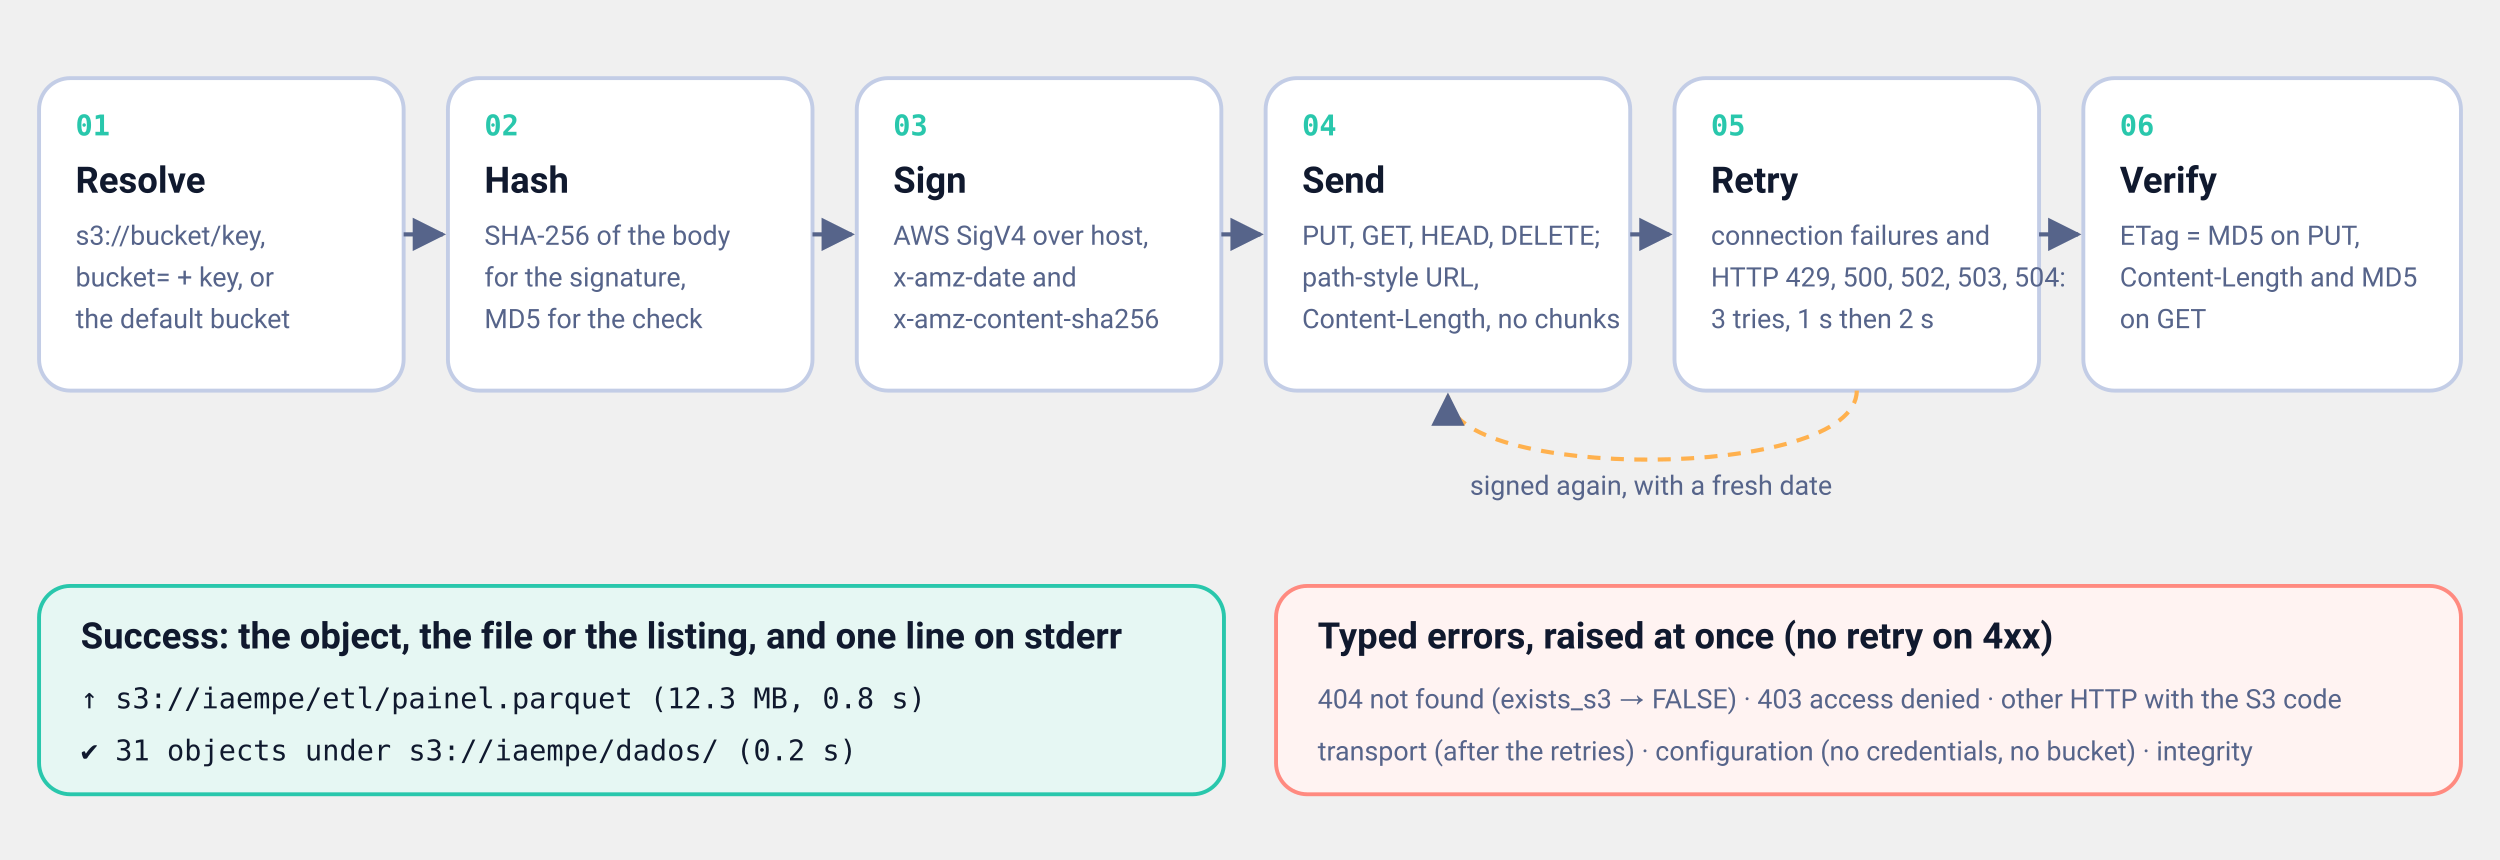
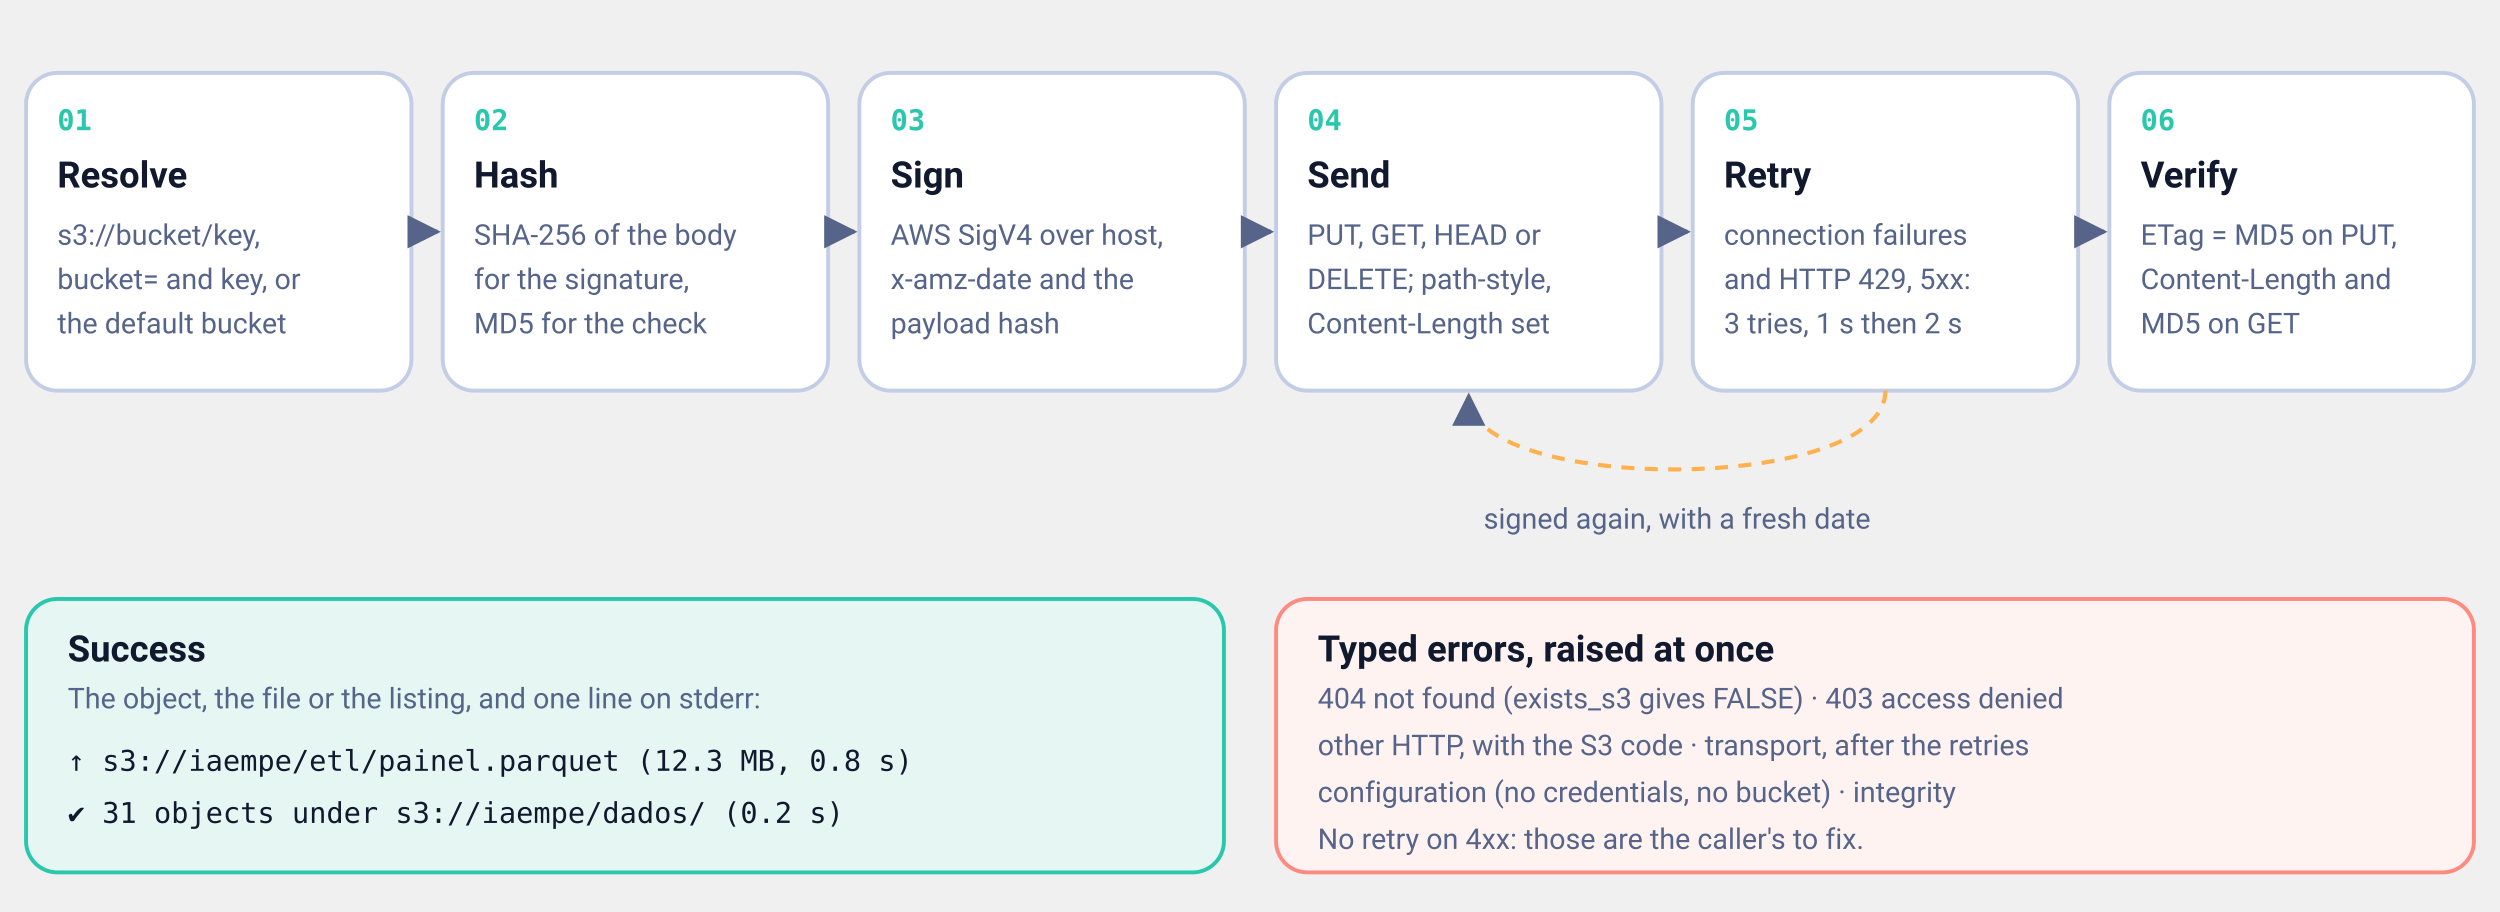
- <svg xmlns="http://www.w3.org/2000/svg" viewBox="0 0 960 330" width="960" height="330" font-family="-apple-system, BlinkMacSystemFont, 'Segoe UI', Roboto, Helvetica, Arial, sans-serif" font-size="13">
+ <svg xmlns="http://www.w3.org/2000/svg" viewBox="0 0 960 350" width="960" height="350" font-family="-apple-system, BlinkMacSystemFont, 'Segoe UI', Roboto, Helvetica, Arial, sans-serif" font-size="13">
  <defs>
    <marker id="arrow2" viewBox="0 0 10 10" refX="9" refY="5" markerWidth="8" markerHeight="8" orient="auto-start-reverse">
      <path d="M0,0 L10,5 L0,10 z" fill="#56648a" />
    </marker>
    <style>
      .step { fill: #ffffff; stroke: #c3cde6; stroke-width: 1.5; rx: 12; }
      .n { fill: #29c7ac; font-family: ui-monospace, SFMono-Regular, Menlo, Consolas, monospace; font-weight: 800; font-size: 11px; }
      .t { fill: #10192e; font-weight: 700; font-size: 14px; }
-       .s { fill: #56648a; font-size: 10.3px; }
+       .s { fill: #56648a; font-size: 11px; }
      .mono { font-family: ui-monospace, SFMono-Regular, Menlo, Consolas, monospace; font-size: 11px; fill: #10192e; }
      .line { stroke: #56648a; stroke-width: 1.6; fill: none; marker-end: url(#arrow2); }
      .loop { stroke: #ffb14e; stroke-width: 1.6; fill: none; marker-end: url(#arrow2); stroke-dasharray: 5 4; }
      .err { fill: #fff3f2; stroke: #ff8a80; stroke-width: 1.5; rx: 12; }
      .ok { fill: #e6f7f3; stroke: #29c7ac; stroke-width: 1.5; rx: 12; }
    </style>
  </defs>
  <g>
-     <rect class="step" x="15" y="30" width="140" height="120" />
-     <text class="n" x="29" y="52">01</text>
-     <text class="t" x="29" y="74">Resolve</text>
-     <text class="s" x="29" y="94">s3://bucket/key,</text>
-     <text class="s" x="29" y="110">bucket= + key, or</text>
-     <text class="s" x="29" y="126">the default bucket</text>
-     <rect class="step" x="172" y="30" width="140" height="120" />
-     <text class="n" x="186" y="52">02</text>
-     <text class="t" x="186" y="74">Hash</text>
-     <text class="s" x="186" y="94">SHA-256 of the body</text>
-     <text class="s" x="186" y="110">for the signature,</text>
-     <text class="s" x="186" y="126">MD5 for the check</text>
-     <rect class="step" x="329" y="30" width="140" height="120" />
-     <text class="n" x="343" y="52">03</text>
-     <text class="t" x="343" y="74">Sign</text>
-     <text class="s" x="343" y="94">AWS SigV4 over host,</text>
-     <text class="s" x="343" y="110">x-amz-date and</text>
-     <text class="s" x="343" y="126">x-amz-content-sha256</text>
-     <rect class="step" x="486" y="30" width="140" height="120" />
-     <text class="n" x="500" y="52">04</text>
-     <text class="t" x="500" y="74">Send</text>
-     <text class="s" x="500" y="94">PUT, GET, HEAD, DELETE;</text>
-     <text class="s" x="500" y="110">path-style URL,</text>
-     <text class="s" x="500" y="126">Content-Length, no chunks</text>
-     <rect class="step" x="643" y="30" width="140" height="120" />
-     <text class="n" x="657" y="52">05</text>
-     <text class="t" x="657" y="74">Retry</text>
-     <text class="s" x="657" y="94">connection failures and</text>
-     <text class="s" x="657" y="110">HTTP 429, 500, 502, 503, 504:</text>
-     <text class="s" x="657" y="126">3 tries, 1 s then 2 s</text>
-     <rect class="step" x="800" y="30" width="145" height="120" />
-     <text class="n" x="814" y="52">06</text>
-     <text class="t" x="814" y="74">Verify</text>
-     <text class="s" x="814" y="94">ETag = MD5 on PUT,</text>
-     <text class="s" x="814" y="110">Content-Length and MD5</text>
-     <text class="s" x="814" y="126">on GET</text>
+     <rect class="step" x="10" y="28" width="148" height="122" />
+     <text class="n" x="22" y="50">01</text>
+     <text class="t" x="22" y="72">Resolve</text>
+     <text class="s" x="22" y="94">s3://bucket/key,</text>
+     <text class="s" x="22" y="111">bucket= and key, or</text>
+     <text class="s" x="22" y="128">the default bucket</text>
+     <rect class="step" x="170" y="28" width="148" height="122" />
+     <text class="n" x="182" y="50">02</text>
+     <text class="t" x="182" y="72">Hash</text>
+     <text class="s" x="182" y="94">SHA-256 of the body</text>
+     <text class="s" x="182" y="111">for the signature,</text>
+     <text class="s" x="182" y="128">MD5 for the check</text>
+     <rect class="step" x="330" y="28" width="148" height="122" />
+     <text class="n" x="342" y="50">03</text>
+     <text class="t" x="342" y="72">Sign</text>
+     <text class="s" x="342" y="94">AWS SigV4 over host,</text>
+     <text class="s" x="342" y="111">x-amz-date and the</text>
+     <text class="s" x="342" y="128">payload hash</text>
+     <rect class="step" x="490" y="28" width="148" height="122" />
+     <text class="n" x="502" y="50">04</text>
+     <text class="t" x="502" y="72">Send</text>
+     <text class="s" x="502" y="94">PUT, GET, HEAD or</text>
+     <text class="s" x="502" y="111">DELETE; path-style,</text>
+     <text class="s" x="502" y="128">Content-Length set</text>
+     <rect class="step" x="650" y="28" width="148" height="122" />
+     <text class="n" x="662" y="50">05</text>
+     <text class="t" x="662" y="72">Retry</text>
+     <text class="s" x="662" y="94">connection failures</text>
+     <text class="s" x="662" y="111">and HTTP 429, 5xx:</text>
+     <text class="s" x="662" y="128">3 tries, 1 s then 2 s</text>
+     <rect class="step" x="810" y="28" width="140" height="122" />
+     <text class="n" x="822" y="50">06</text>
+     <text class="t" x="822" y="72">Verify</text>
+     <text class="s" x="822" y="94">ETag = MD5 on PUT,</text>
+     <text class="s" x="822" y="111">Content-Length and</text>
+     <text class="s" x="822" y="128">MD5 on GET</text>
  </g>
-   <path class="line" d="M155,90 L170,90" />
-   <path class="line" d="M312,90 L327,90" />
-   <path class="line" d="M469,90 L484,90" />
-   <path class="line" d="M626,90 L641,90" />
-   <path class="line" d="M783,90 L798,90" />
-   <path class="loop" d="M713,150 C713,185 556,185 556,152" />
-   <text class="s" x="634" y="190" text-anchor="middle" fill="#b8791c">signed again, with a fresh date</text>
-   <rect class="ok" x="15" y="225" width="455" height="80" />
-   <text class="t" x="31" y="249">Success: the object, the file or the listing, and one line on stderr</text>
+   <path class="line" d="M158,89 L168,89" />
+   <path class="line" d="M318,89 L328,89" />
+   <path class="line" d="M478,89 L488,89" />
+   <path class="line" d="M638,89 L648,89" />
+   <path class="line" d="M798,89 L808,89" />
+   <path class="loop" d="M724,150 C724,190 564,190 564,152" />
+   <text class="s" x="644" y="203" text-anchor="middle" fill="#b8791c">signed again, with a fresh date</text>
+   <rect class="ok" x="10" y="230" width="460" height="105" />
+   <text class="t" x="26" y="254">Success</text>
+   <text class="s" x="26" y="272">The object, the file or the listing, and one line on stderr:</text>
  <g class="mono">
-     <text x="31" y="272">↑ s3://iaempe/etl/painel.parquet (12.3 MB, 0.8 s)</text>
-     <text x="31" y="292">✔ 31 objects under s3://iaempe/dados/ (0.2 s)</text>
+     <text x="26" y="296">↑ s3://iaempe/etl/painel.parquet (12.3 MB, 0.8 s)</text>
+     <text x="26" y="316">✔ 31 objects under s3://iaempe/dados/ (0.2 s)</text>
  </g>
-   <rect class="err" x="490" y="225" width="455" height="80" />
-   <text class="t" x="506" y="249">Typed errors, raised at once (no retry on 4xx)</text>
-   <text class="s" x="506" y="272">404 not found (exists_s3 → FALSE) · 403 access denied · other HTTP with the S3 code</text>
-   <text class="s" x="506" y="292">transport (after the retries) · configuration (no credentials, no bucket) · integrity</text>
+   <rect class="err" x="490" y="230" width="460" height="105" />
+   <text class="t" x="506" y="254">Typed errors, raised at once</text>
+   <text class="s" x="506" y="272">404 not found (exists_s3 gives FALSE) · 403 access denied</text>
+   <text class="s" x="506" y="290">other HTTP, with the S3 code · transport, after the retries</text>
+   <text class="s" x="506" y="308">configuration (no credentials, no bucket) · integrity</text>
+   <text class="s" x="506" y="326">No retry on 4xx: those are the caller's to fix.</text>
</svg>
